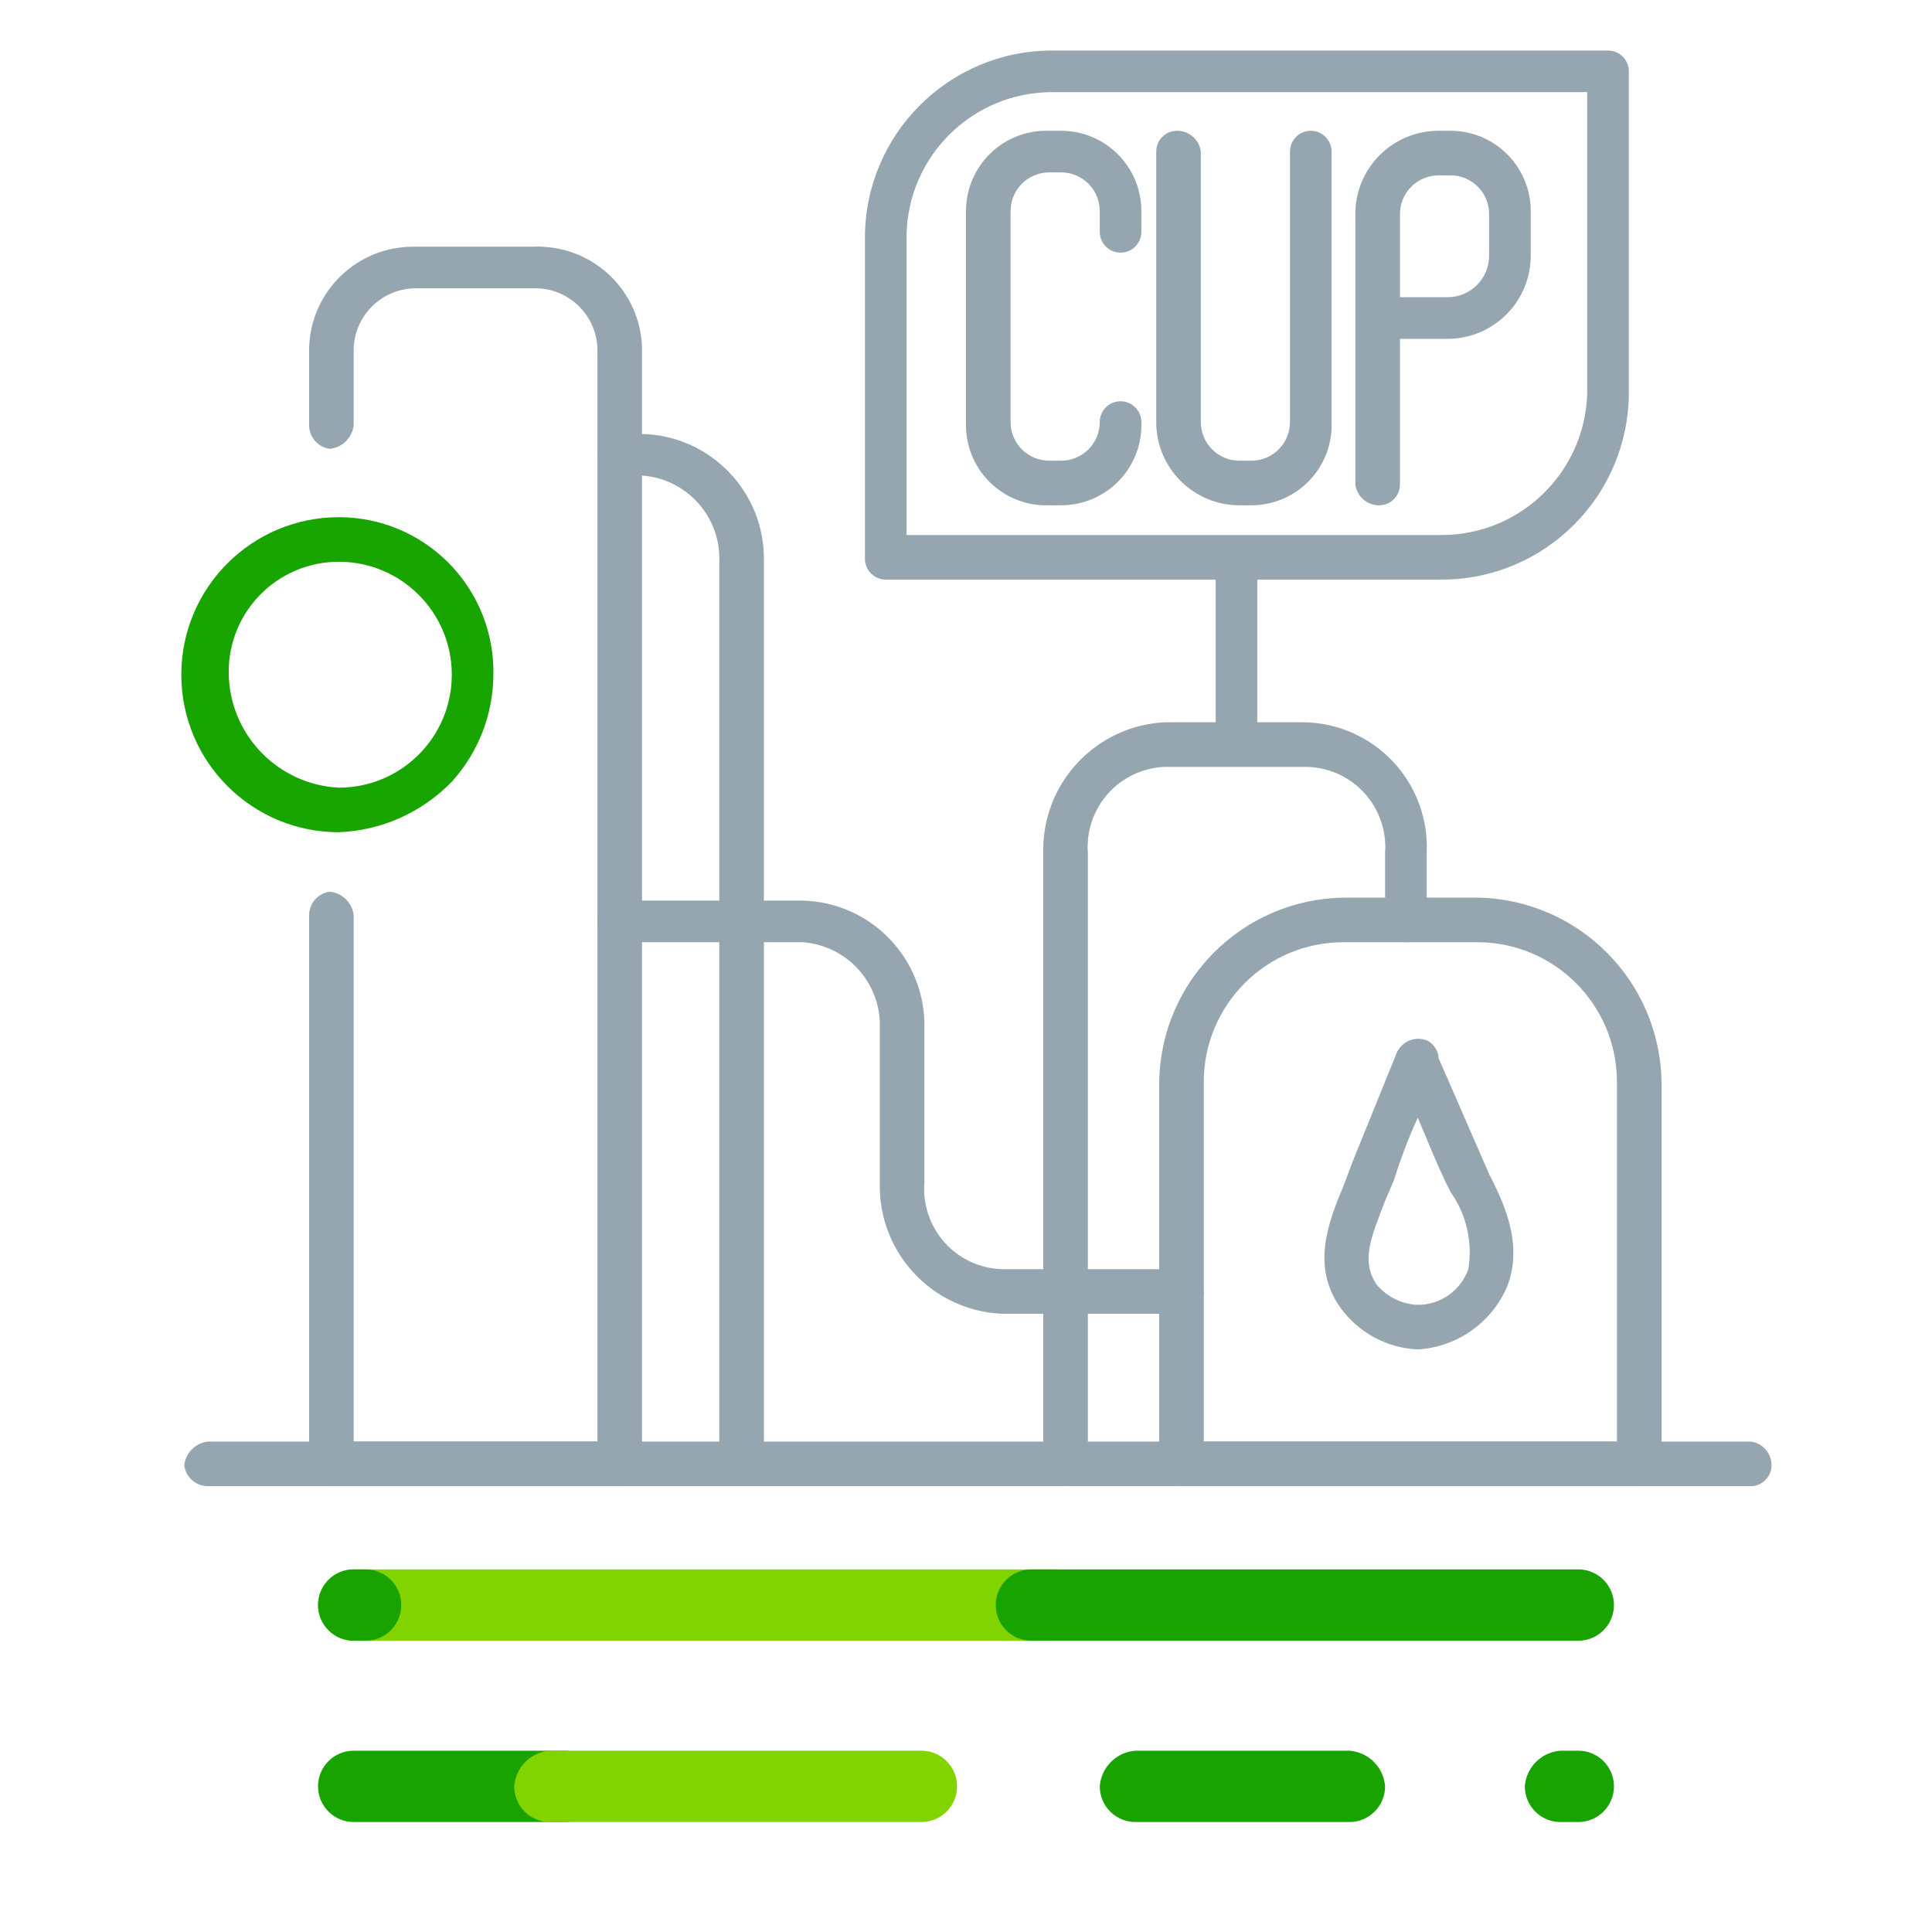
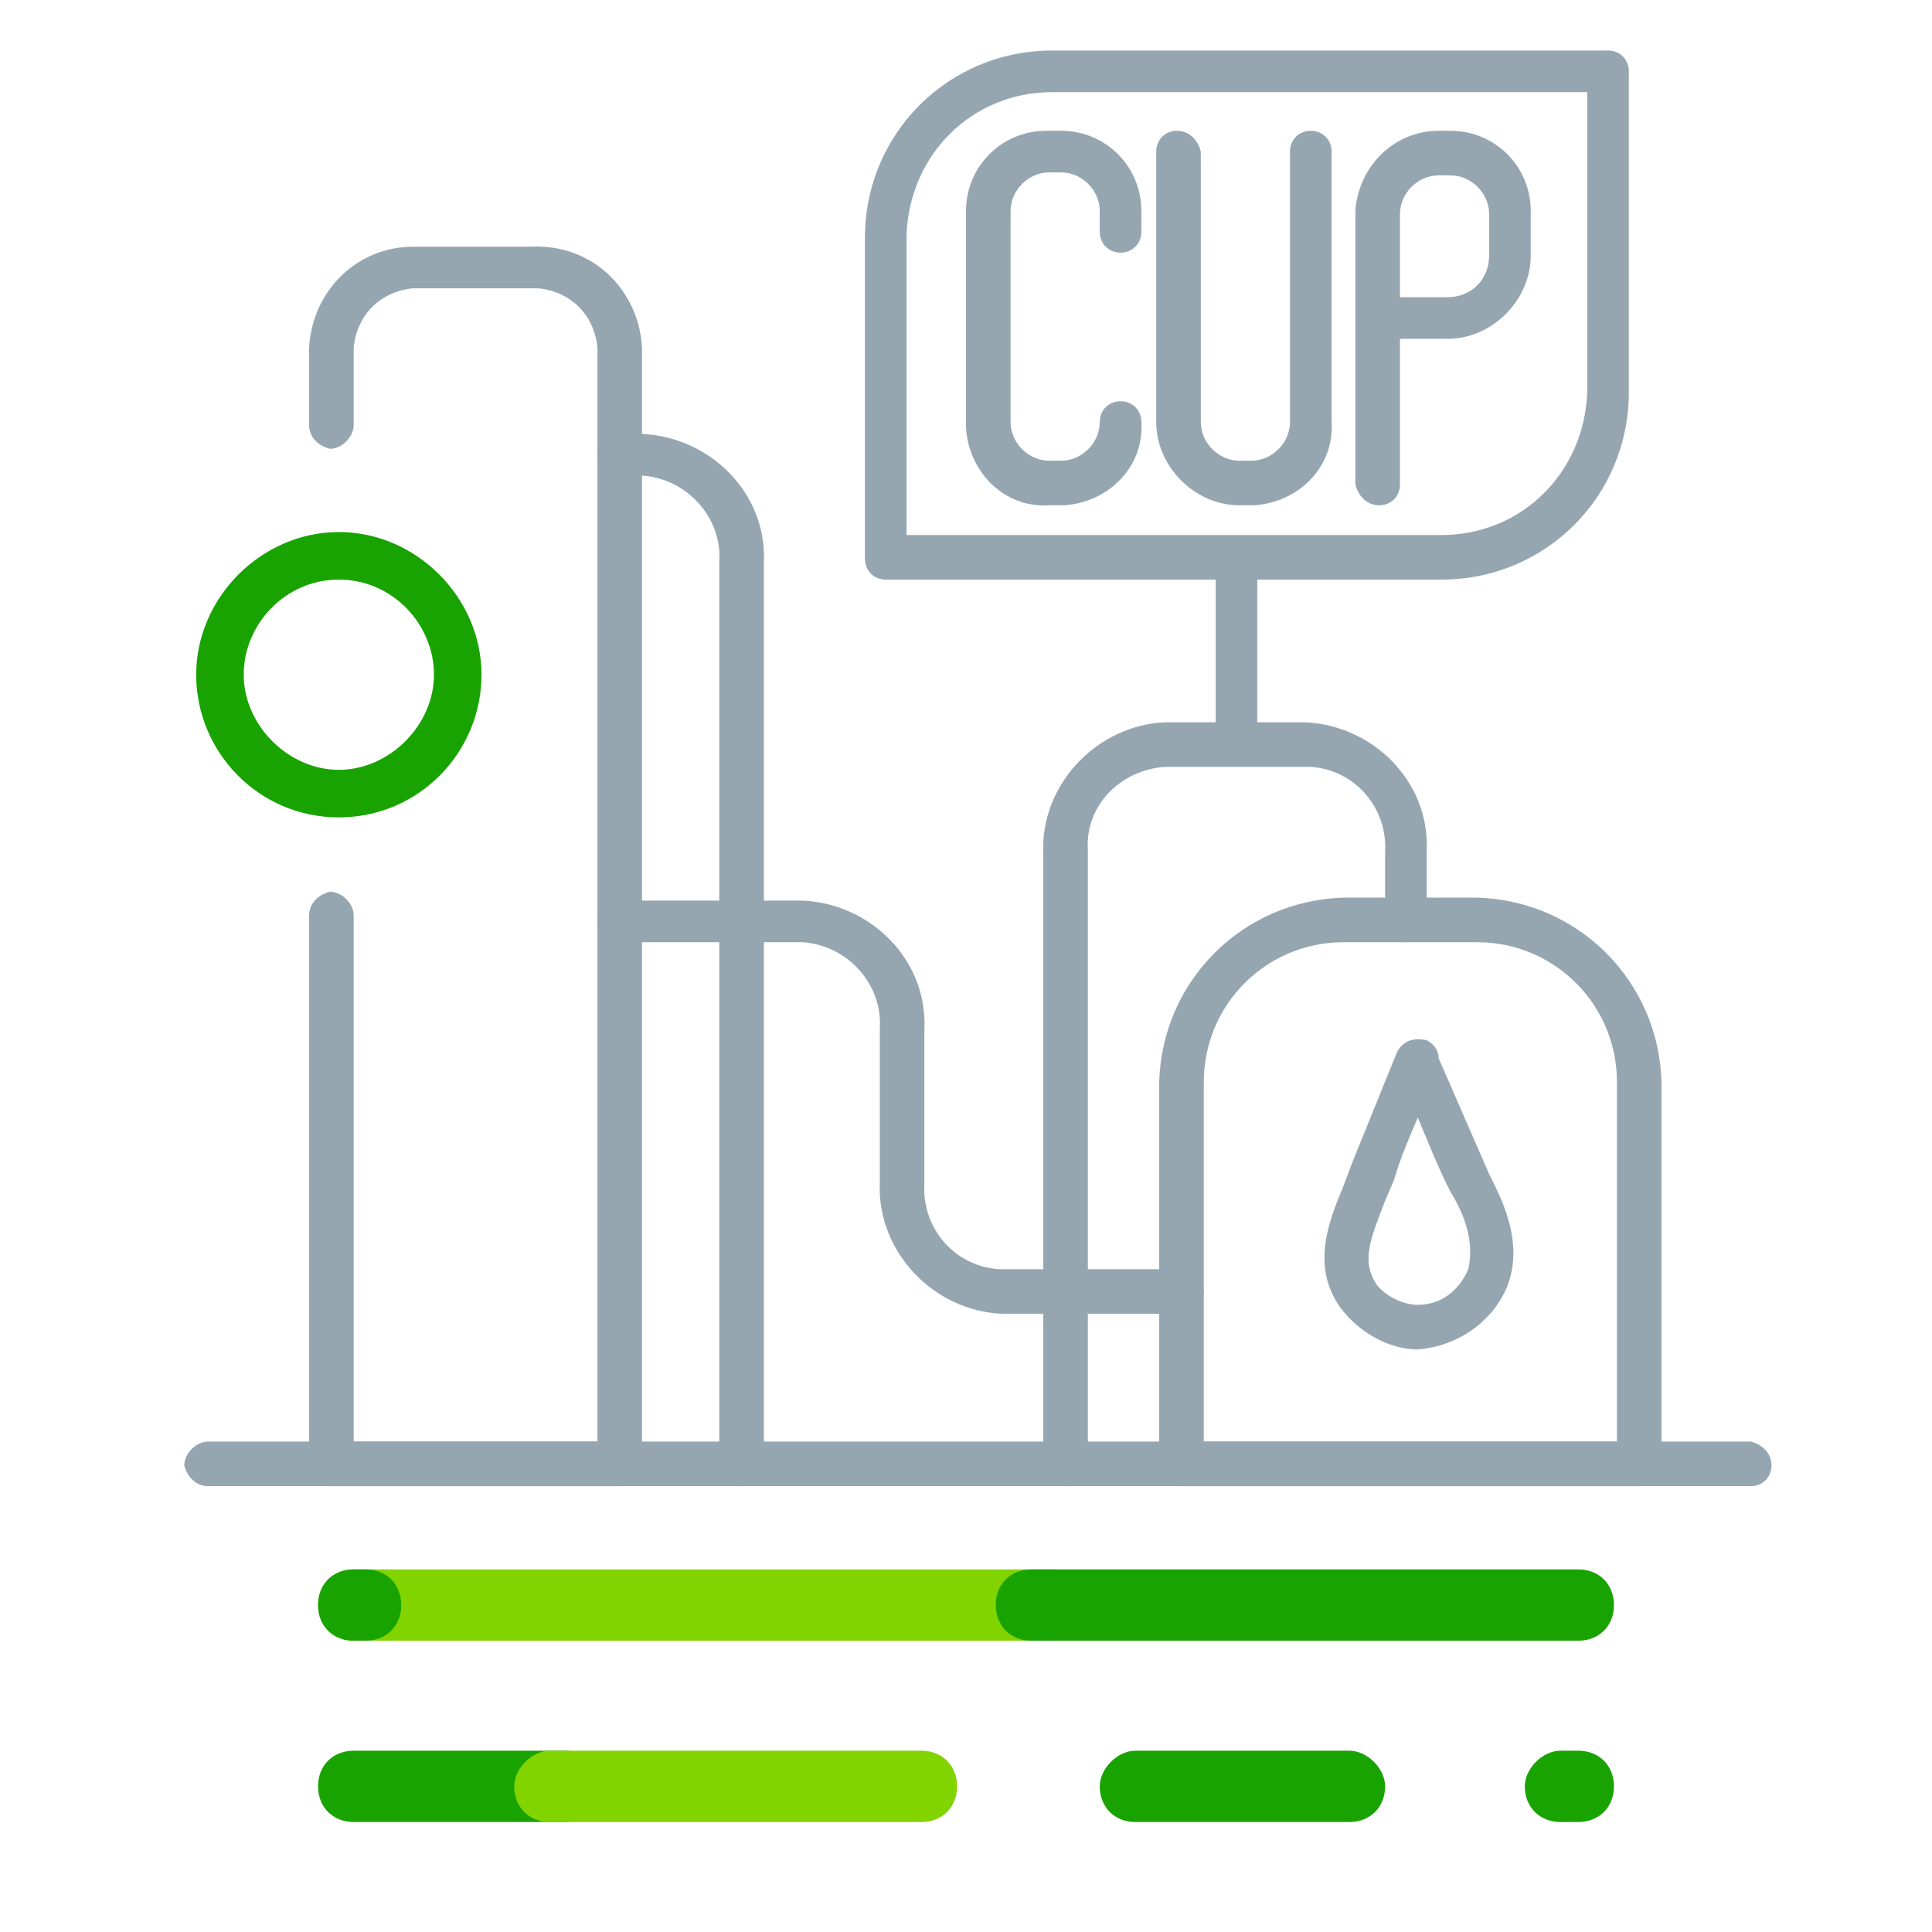
- <svg xmlns="http://www.w3.org/2000/svg" id="Capa_1" data-name="Capa 1" viewBox="0 0 65 65">
-   <defs>
-     <style>.cls-1{fill:none}.cls-2{fill:#95a6b1}.cls-4{fill:#19a301}</style>
-   </defs>
-   <path class="cls-1" d="M0 0h65v65H0z" id="Rectángulo_3790" data-name="Rectángulo 3790" />
-   <path class="cls-2" d="M55.1 50H39.7a.7.7 0 01-.7-.7V36.4a6.3 6.3 0 016.2-6.2h4.5a6.3 6.3 0 016.2 6.2v12.9a.8.8 0 01-.8.7zm-14.6-1.5h13.9V36.4a4.7 4.7 0 00-4.7-4.7h-4.5a4.7 4.7 0 00-4.7 4.7z" id="Trazado_9429" data-name="Trazado 9429" />
-   <path class="cls-2" d="M11.1 15.1a.8.8 0 01-.7-.8v-2.6a3.5 3.5 0 013.5-3.4h4.2a.8.8 0 01.8.7.8.8 0 01-.8.7h-4.2a2.1 2.1 0 00-2 2v2.6a.9.9 0 01-.8.8z" id="Trazado_9430" data-name="Trazado 9430" />
-   <path class="cls-2" d="M20.8 50h-9.7a.7.7 0 01-.7-.7V30.8a.8.8 0 01.7-.8.9.9 0 01.8.8v17.7h8.2V11.7a2.1 2.1 0 00-2-2 .7.7 0 010-1.4 3.5 3.5 0 013.5 3.4v37.6a.7.7 0 01-.7.7z" id="Trazado_9431" data-name="Trazado 9431" />
-   <path class="cls-2" d="M35.9 50a.8.8 0 01-.8-.7V28.7a4.3 4.3 0 014.1-4.4h4.7a4.2 4.2 0 014.1 4.4V31a.7.7 0 01-1.4 0v-2.3a2.7 2.7 0 00-2.7-2.9h-4.7a2.7 2.7 0 00-2.6 2.9v20.6a.7.7 0 01-.7.7z" id="Trazado_9432" data-name="Trazado 9432" />
-   <path class="cls-2" d="M39.7 44.2h-6a4.3 4.3 0 01-4.1-4.4v-5.2a2.8 2.8 0 00-2.6-2.9h-6.2a.7.7 0 010-1.4H27a4.2 4.2 0 014.1 4.3v5.2a2.7 2.7 0 002.6 2.9h6a.9.9 0 01.8.8.8.8 0 01-.8.7z" id="Trazado_9433" data-name="Trazado 9433" />
-   <path class="cls-2" d="M24.9 50a.7.7 0 01-.7-.7V18.9a2.8 2.8 0 00-2.6-2.9h-.8a.7.7 0 010-1.4h.8a4.2 4.2 0 014.1 4.3v30.4a.8.8 0 01-.8.7z" id="Trazado_9434" data-name="Trazado 9434" />
-   <path class="cls-2" d="M58.9 50H7a.8.8 0 01-.8-.7.9.9 0 01.8-.8h51.9a.8.8 0 01.7.8.7.7 0 01-.7.7z" id="Trazado_9435" data-name="Trazado 9435" />
-   <path class="cls-2" d="M47.7 45.4a3.4 3.4 0 01-2.6-1.4c-1-1.4-.4-2.9.1-4.1l.3-.8 1.5-3.7a.8.8 0 011-.4.7.7 0 01.4.6l1.7 3.9c.4.8 1.2 2.3.6 3.8a3.5 3.5 0 01-3 2.1zm0-7.8a18 18 0 00-.8 2.1l-.3.7c-.5 1.3-.8 2-.3 2.8a1.9 1.9 0 001.4.7 1.8 1.8 0 001.7-1.2 3.5 3.5 0 00-.6-2.6c-.5-1-.8-1.8-1.1-2.5z" id="Trazado_9436" data-name="Trazado 9436" />
-   <path d="M11.4 28a5.3 5.3 0 010-10.6 5.2 5.2 0 015.2 5.3 5.4 5.4 0 01-1.4 3.6 5.6 5.6 0 01-3.8 1.7zm0-9.1a3.7 3.7 0 00-3.7 3.9 3.9 3.9 0 003.7 3.7 3.8 3.8 0 000-7.6z" fill="#19a500" id="Trazado_9437" data-name="Trazado 9437" />
-   <path class="cls-2" d="M35.7 17h-.4a2.7 2.7 0 01-2.8-2.8V7.1a2.7 2.7 0 012.8-2.7h.4a2.7 2.7 0 012.7 2.7v.7a.7.7 0 01-1.4 0v-.7a1.3 1.3 0 00-1.3-1.3h-.4A1.3 1.3 0 0034 7.1v7.1a1.3 1.3 0 001.3 1.3h.4a1.3 1.3 0 001.3-1.3.7.7 0 011.4 0 2.7 2.7 0 01-2.7 2.8z" id="Trazado_9438" data-name="Trazado 9438" />
-   <path class="cls-2" d="M42.1 17h-.4a2.8 2.8 0 01-2.8-2.8V5.1a.7.7 0 01.7-.7.8.8 0 01.8.7v9.1a1.3 1.3 0 001.3 1.3h.4a1.3 1.3 0 001.3-1.3V5.1a.7.7 0 011.4 0v9.1a2.7 2.7 0 01-2.7 2.8z" id="Trazado_9439" data-name="Trazado 9439" />
-   <path class="cls-2" d="M46.4 17a.8.8 0 01-.8-.7V7.1a2.8 2.8 0 012.8-2.7h.4a2.7 2.7 0 012.7 2.7v1.5a2.8 2.8 0 01-2.8 2.8h-1.6v4.9a.7.7 0 01-.7.7zm.7-7h1.6a1.4 1.4 0 001.4-1.4V7.2a1.3 1.3 0 00-1.3-1.3h-.4a1.3 1.3 0 00-1.3 1.3z" id="Trazado_9440" data-name="Trazado 9440" />
-   <path class="cls-2" d="M48.5 19.5H29.8a.7.7 0 01-.7-.7V8a6.3 6.3 0 016.3-6.3h18.7a.7.7 0 01.7.7v10.8a6.3 6.3 0 01-6.3 6.3zm-18-1.5h18a4.9 4.9 0 004.9-4.8V3.1h-18a4.9 4.9 0 00-4.9 4.8z" id="Trazado_9441" data-name="Trazado 9441" />
-   <path class="cls-2" d="M41.6 25.8a.8.8 0 01-.7-.8v-6.2a.7.7 0 111.4 0V25a.8.8 0 01-.7.8z" id="Trazado_9442" data-name="Trazado 9442" />
-   <path class="cls-1" d="M0 48.3h65v16.74H0z" />
-   <path class="cls-4" d="M45.4 61.3h-7.2a1.2 1.2 0 01-1.2-1.2 1.3 1.3 0 011.2-1.2h7.2a1.3 1.3 0 011.2 1.2 1.2 1.2 0 01-1.2 1.2zm7.7 0h-.6a1.2 1.2 0 01-1.2-1.2 1.3 1.3 0 011.2-1.2h.6a1.2 1.2 0 011.2 1.2 1.2 1.2 0 01-1.2 1.2zm-34.1 0h-7.1a1.2 1.2 0 01-1.2-1.2 1.2 1.2 0 011.2-1.2H19a1.2 1.2 0 011.2 1.2 1.2 1.2 0 01-1.2 1.2z" />
-   <path d="M31 61.3H18.5a1.2 1.2 0 01-1.2-1.2 1.3 1.3 0 011.2-1.2H31a1.2 1.2 0 011.2 1.2 1.2 1.2 0 01-1.2 1.2zm4.5-6.1H11.9a1.2 1.2 0 110-2.4h23.6a1.2 1.2 0 010 2.4z" fill="#82d400" />
-   <path class="cls-4" d="M53.1 55.2H34.7a1.2 1.2 0 010-2.4h18.4a1.2 1.2 0 010 2.4zm-40.8 0h-.4a1.2 1.2 0 110-2.4h.4a1.2 1.2 0 010 2.4z" />
+ <svg xmlns="http://www.w3.org/2000/svg" version="1.1" id="Capa_1" x="0" y="0" viewBox="0 0 65 65" xml:space="preserve">
+   <style>.st0{fill:none}.st1{fill:#95a6b1}.st2{fill:#19a301}</style>
+   <path class="st0" d="M0 0h65v65H0z" id="Rectángulo_3790" />
+   <path class="st1" d="M55.1 50H39.7c-.4 0-.7-.3-.7-.7V36.4c.1-3.4 2.8-6.1 6.2-6.2h4.5c3.4.1 6.1 2.8 6.2 6.2v12.9c-.1.4-.4.7-.8.7zm-14.6-1.5h13.9V36.4c0-2.6-2.1-4.7-4.7-4.7h-4.5c-2.6 0-4.7 2.1-4.7 4.7v12.1z" id="Trazado_9429" />
+   <path class="st1" d="M11.1 15.1c-.4-.1-.7-.4-.7-.8v-2.6c.1-1.9 1.6-3.4 3.5-3.4h4.2c.4 0 .7.3.8.7-.1.4-.4.7-.8.7h-4.2c-1.1.1-1.9.9-2 2v2.6c0 .4-.4.8-.8.8z" id="Trazado_9430" />
+   <path class="st1" d="M20.8 50h-9.7c-.4 0-.7-.3-.7-.7V30.8c0-.4.3-.7.7-.8.4 0 .8.4.8.8v17.7h8.2V11.7c-.1-1.1-.9-1.9-2-2-.4 0-.7-.3-.7-.7 0-.4.3-.7.7-.7 1.9 0 3.4 1.5 3.5 3.4v37.6c0 .4-.3.7-.7.7h-.1z" id="Trazado_9431" />
+   <path class="st1" d="M35.9 50c-.4 0-.7-.3-.8-.7V28.7c-.1-2.3 1.8-4.3 4.1-4.4h4.7c2.3.1 4.2 2 4.1 4.3V31c0 .4-.3.7-.7.7s-.7-.3-.7-.7v-2.3c.1-1.5-1-2.8-2.5-2.9h-4.9c-1.5.1-2.7 1.3-2.6 2.8v20.7c0 .4-.3.7-.7.7z" id="Trazado_9432" />
+   <path class="st1" d="M39.7 44.2h-6c-2.3-.1-4.2-2.1-4.1-4.4v-5.2c.1-1.5-1.1-2.8-2.6-2.9h-6.2c-.4 0-.7-.3-.7-.7 0-.4.3-.7.7-.7H27c2.3.1 4.2 2 4.1 4.3v5.2c-.1 1.5 1 2.8 2.5 2.9h6.1c.4 0 .8.4.8.8-.1.4-.4.7-.8.7z" id="Trazado_9433" />
+   <path class="st1" d="M24.9 50c-.4 0-.7-.3-.7-.7V18.9c.1-1.5-1.1-2.8-2.6-2.9h-.8c-.4 0-.7-.3-.7-.7 0-.4.3-.7.7-.7h.8c2.3.1 4.2 2 4.1 4.3v30.4c-.1.4-.4.7-.8.7z" id="Trazado_9434" />
+   <path class="st1" d="M58.9 50H7c-.4 0-.7-.3-.8-.7 0-.4.4-.8.8-.8h51.9c.4.1.7.4.7.8s-.3.7-.7.7z" id="Trazado_9435" />
+   <path class="st1" d="M47.7 45.4c-1 0-2-.6-2.6-1.4-1-1.4-.4-2.9.1-4.1l.3-.8 1.5-3.7c.2-.4.6-.5 1-.4.2.1.4.3.4.6l1.7 3.9c.4.8 1.2 2.3.6 3.8-.5 1.2-1.7 2-3 2.1zm0-7.8c-.3.7-.6 1.4-.8 2.1l-.3.7c-.5 1.3-.8 2-.3 2.8.3.4.9.7 1.4.7.8 0 1.4-.5 1.7-1.2.2-.9-.1-1.8-.6-2.6-.5-1-.8-1.8-1.1-2.5z" id="Trazado_9436" />
+   <path class="st1" d="M35.7 17h-.4c-1.5.1-2.7-1.1-2.8-2.6V7.1c0-1.5 1.2-2.7 2.7-2.7h.5c1.5 0 2.7 1.2 2.7 2.7v.7c0 .4-.3.7-.7.7s-.7-.3-.7-.7v-.7c0-.7-.6-1.3-1.3-1.3h-.4c-.7 0-1.3.6-1.3 1.3v7.1c0 .7.6 1.3 1.3 1.3h.4c.7 0 1.3-.6 1.3-1.3 0-.4.3-.7.7-.7s.7.3.7.7c.1 1.5-1.1 2.7-2.6 2.8h-.1z" id="Trazado_9438" />
+   <path class="st1" d="M42.1 17h-.4c-1.5 0-2.8-1.3-2.8-2.8V5.1c0-.4.3-.7.7-.7.4 0 .7.3.8.7v9.1c0 .7.6 1.3 1.3 1.3h.4c.7 0 1.3-.6 1.3-1.3V5.1c0-.4.3-.7.7-.7s.7.3.7.7v9.1c.1 1.5-1.1 2.7-2.6 2.8h-.1z" id="Trazado_9439" />
+   <path class="st1" d="M46.4 17c-.4 0-.7-.3-.8-.7V7.1c.1-1.5 1.3-2.7 2.8-2.7h.4c1.5 0 2.7 1.2 2.7 2.7v1.5c0 1.5-1.3 2.8-2.8 2.8h-1.6v4.9c0 .4-.3.7-.7.7zm.7-7h1.6c.8 0 1.4-.6 1.4-1.4V7.2c0-.7-.6-1.3-1.3-1.3h-.4c-.7 0-1.3.6-1.3 1.3V10z" id="Trazado_9440" />
+   <path class="st1" d="M48.5 19.5H29.8c-.4 0-.7-.3-.7-.7V8c0-3.5 2.8-6.3 6.3-6.3h18.7c.4 0 .7.3.7.7v10.8c0 3.5-2.8 6.3-6.3 6.3zm-18-1.5h18c2.7 0 4.8-2.1 4.9-4.8V3.1h-18c-2.7 0-4.8 2.1-4.9 4.8V18z" id="Trazado_9441" />
+   <path class="st1" d="M41.6 25.8c-.4-.1-.7-.4-.7-.8v-6.2c0-.4.3-.7.7-.7s.7.3.7.7V25c0 .4-.3.7-.7.8z" id="Trazado_9442" />
+   <path class="st0" d="M0 48.3h65V65H0z" />
+   <path class="st2" d="M45.4 61.3h-7.2c-.7 0-1.2-.5-1.2-1.2 0-.6.6-1.2 1.2-1.2h7.2c.6 0 1.2.6 1.2 1.2 0 .7-.5 1.2-1.2 1.2zm7.7 0h-.6c-.7 0-1.2-.5-1.2-1.2 0-.6.6-1.2 1.2-1.2h.6c.7 0 1.2.5 1.2 1.2s-.5 1.2-1.2 1.2zm-34.1 0h-7.1c-.7 0-1.2-.5-1.2-1.2s.5-1.2 1.2-1.2H19c.7 0 1.2.5 1.2 1.2s-.5 1.2-1.2 1.2z" />
+   <path d="M31 61.3H18.5c-.7 0-1.2-.5-1.2-1.2 0-.6.6-1.2 1.2-1.2H31c.7 0 1.2.5 1.2 1.2s-.5 1.2-1.2 1.2zm4.5-6.1H11.9c-.7 0-1.2-.5-1.2-1.2s.5-1.2 1.2-1.2h23.6c.7 0 1.2.5 1.2 1.2s-.5 1.2-1.2 1.2z" fill="#82d400" />
+   <path class="st2" d="M53.1 55.2H34.7c-.7 0-1.2-.5-1.2-1.2s.5-1.2 1.2-1.2h18.4c.7 0 1.2.5 1.2 1.2s-.5 1.2-1.2 1.2zm-40.8 0h-.4c-.7 0-1.2-.5-1.2-1.2s.5-1.2 1.2-1.2h.4c.7 0 1.2.5 1.2 1.2s-.5 1.2-1.2 1.2z" />
+   <path class="st2" d="M11.4 27.5c-2.7 0-4.8-2.2-4.8-4.8s2.2-4.8 4.8-4.8 4.8 2.2 4.8 4.8-2.1 4.8-4.8 4.8zm0-8c-1.8 0-3.2 1.5-3.2 3.2s1.5 3.2 3.2 3.2 3.2-1.5 3.2-3.2-1.4-3.2-3.2-3.2z" id="Elipse_1897_1_" />
</svg>
